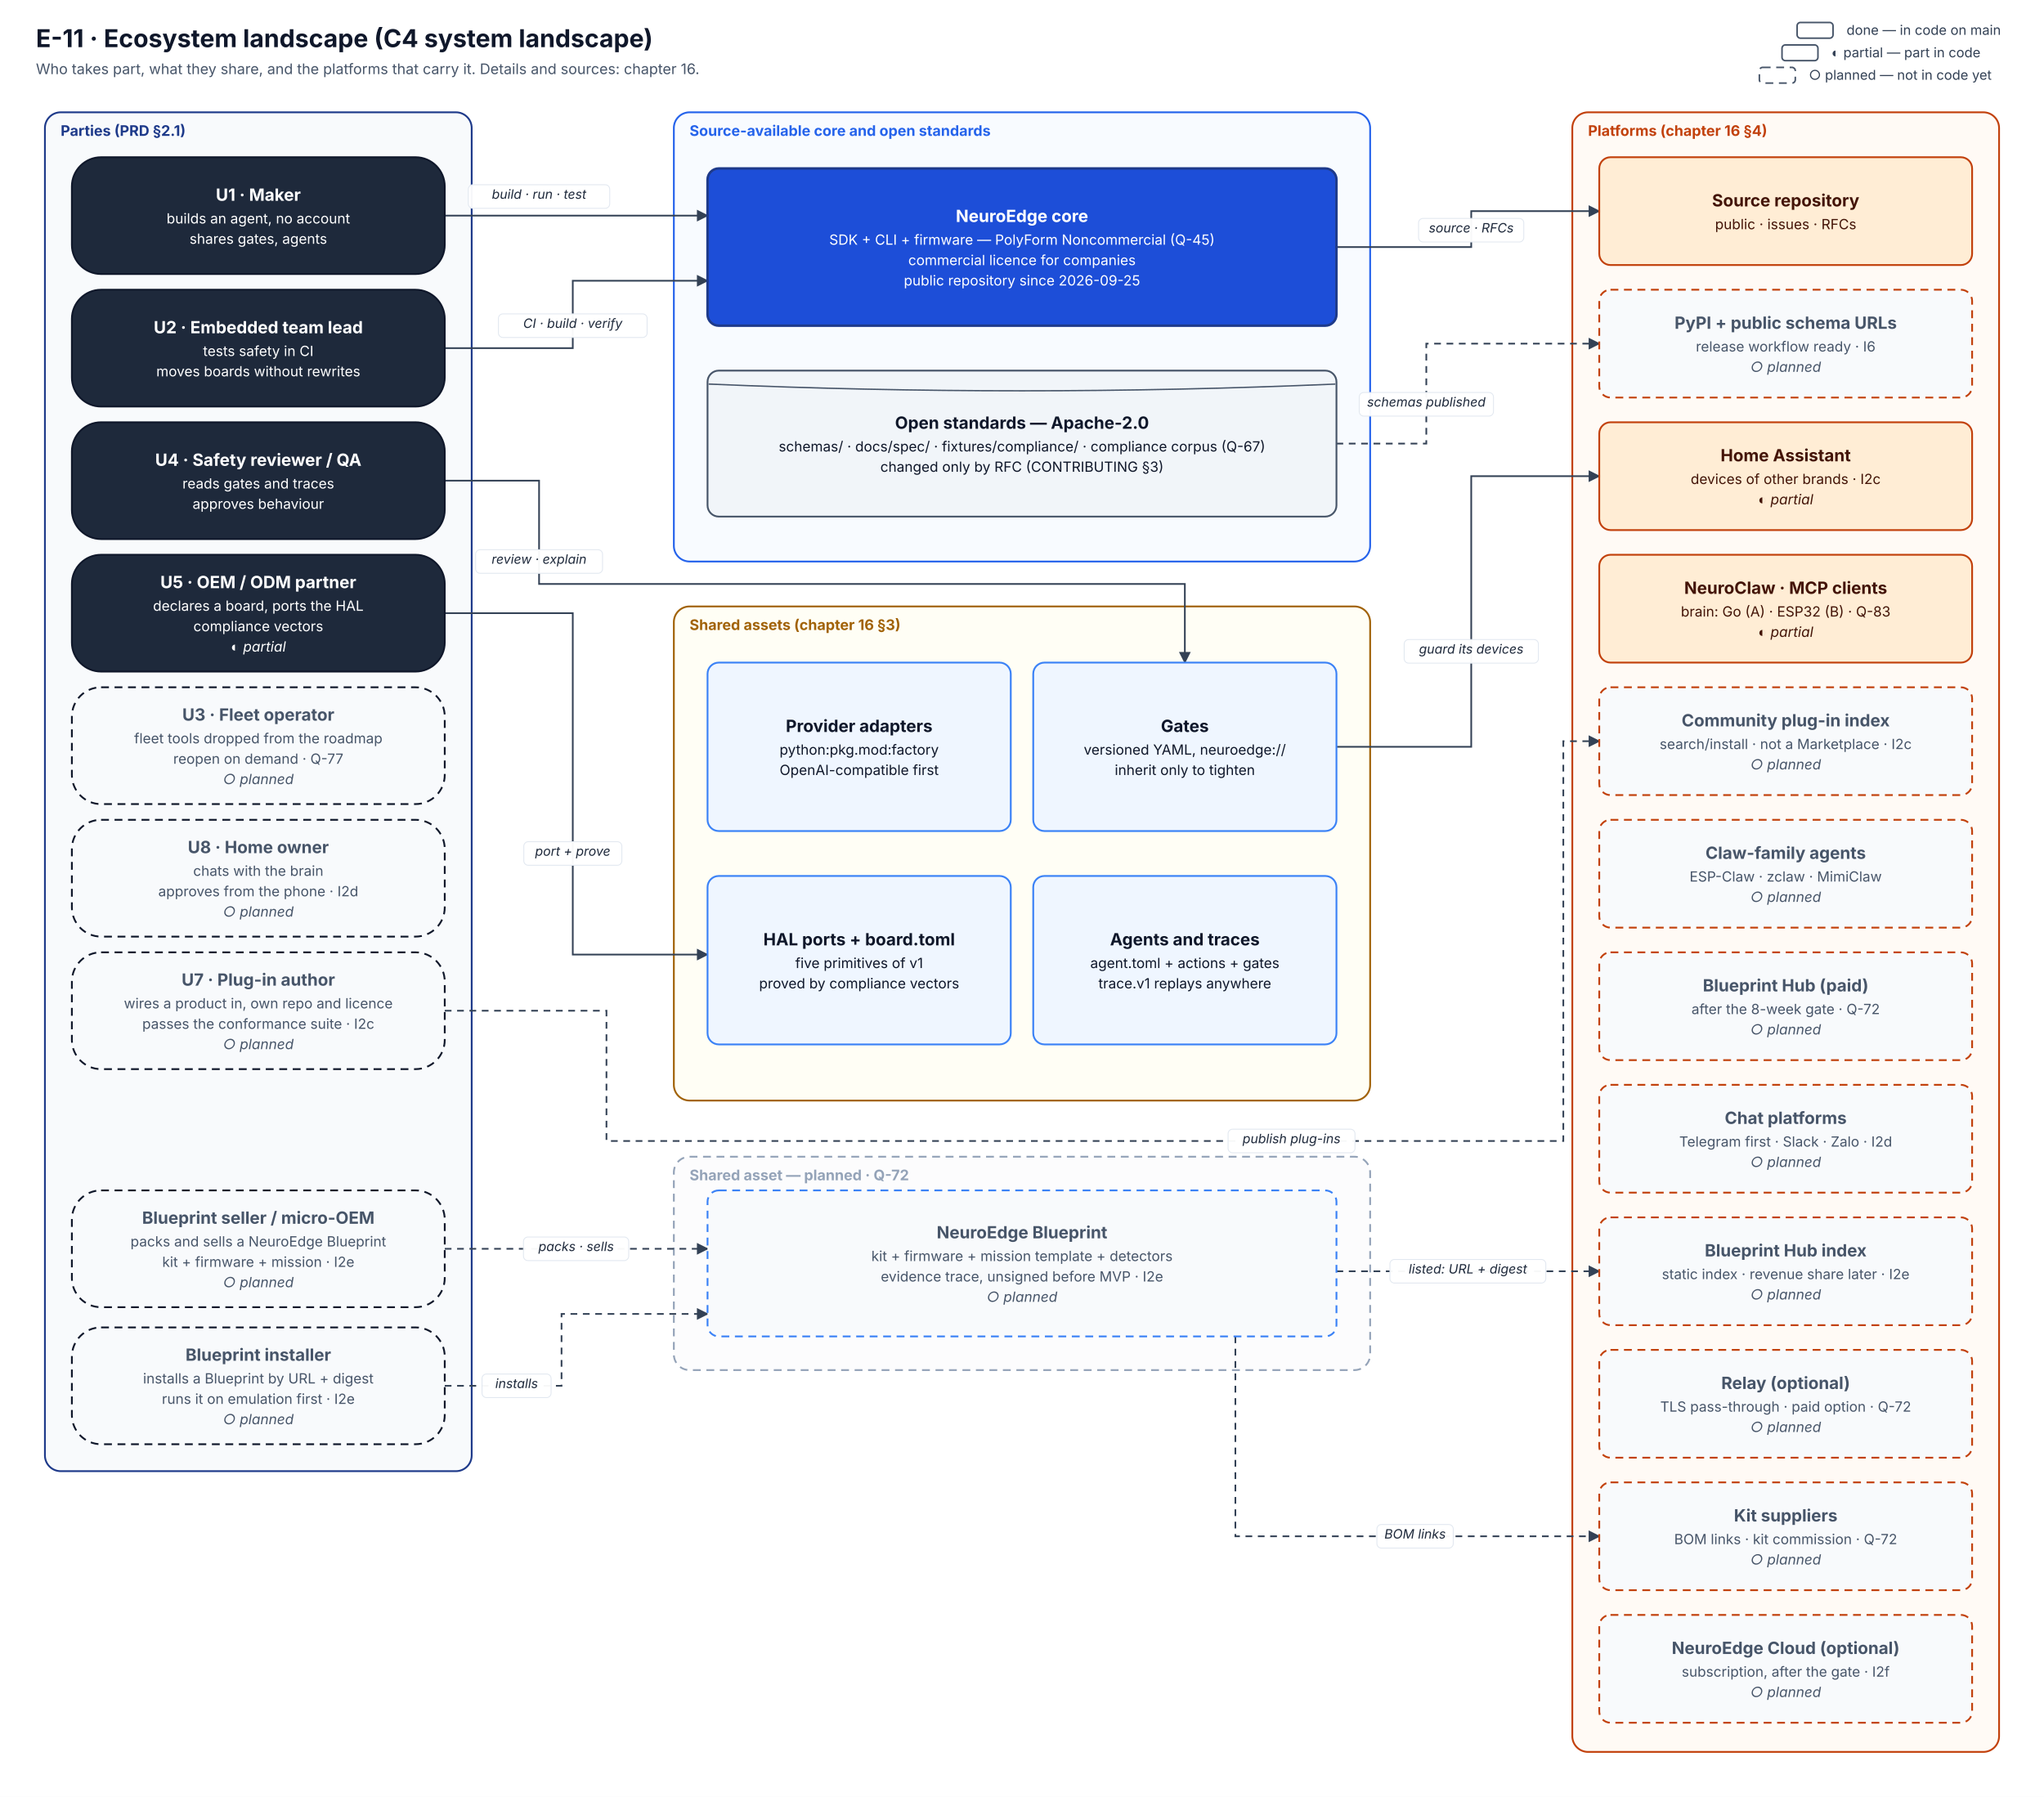
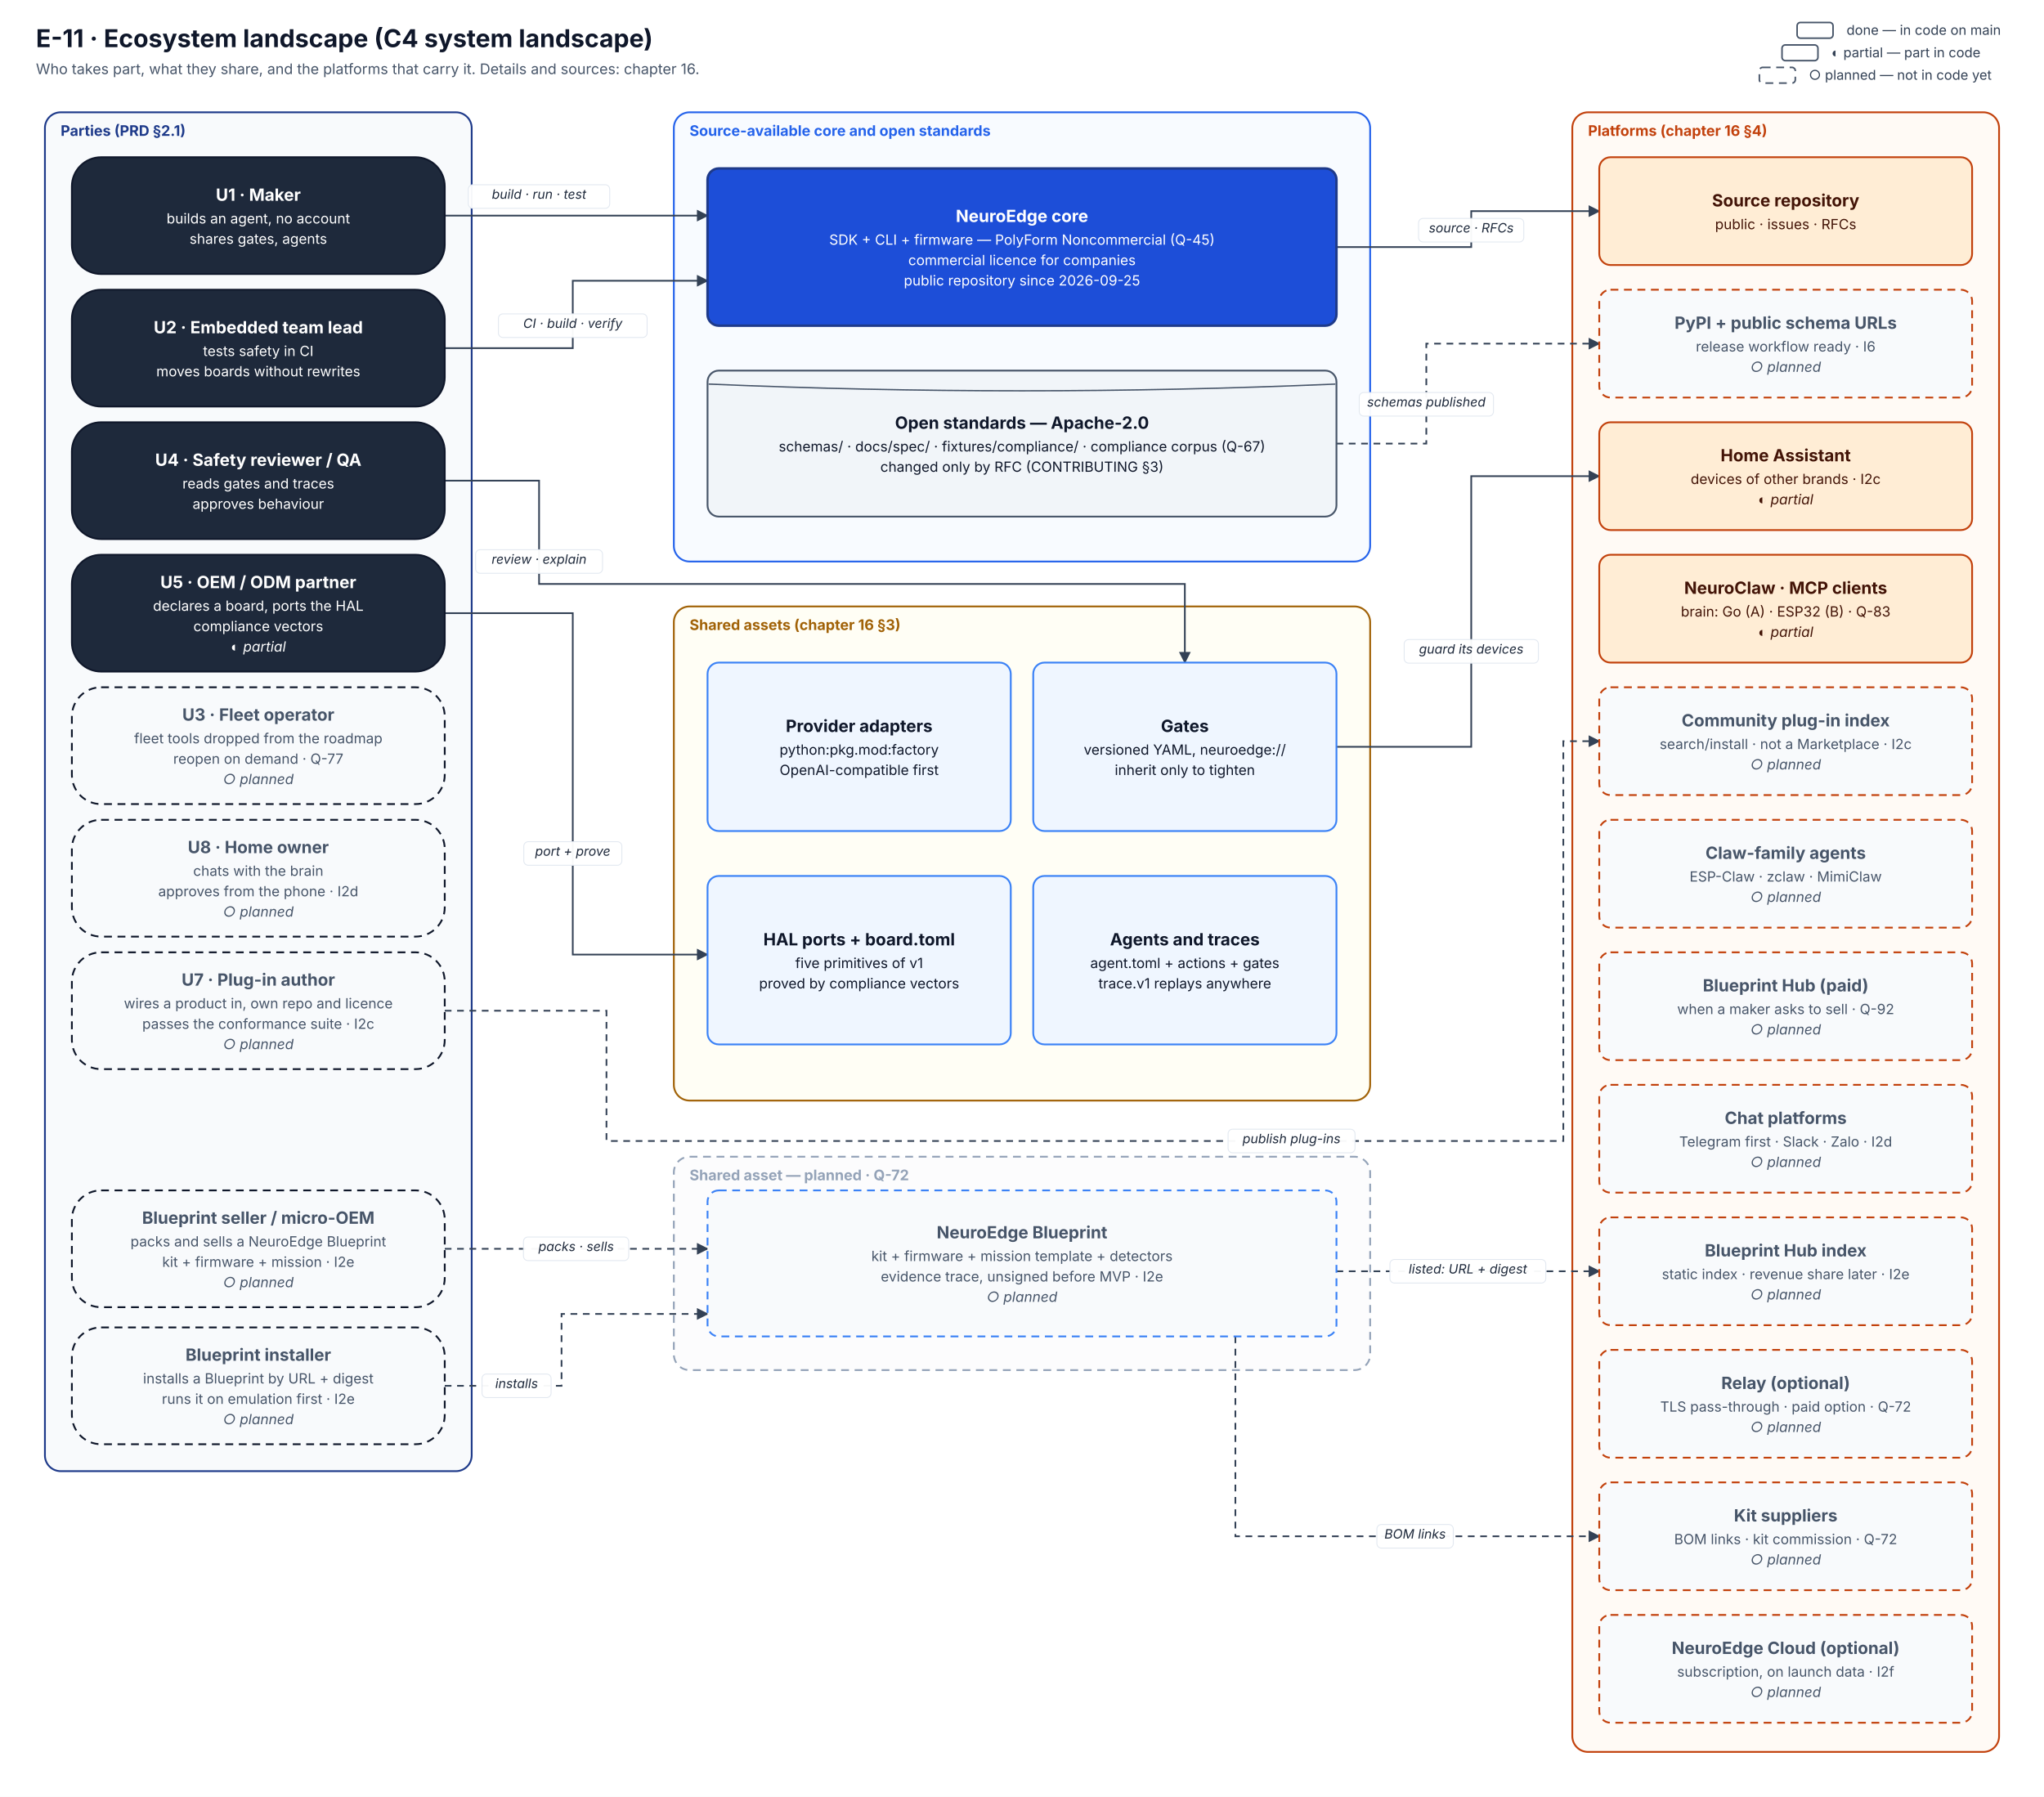
<svg xmlns="http://www.w3.org/2000/svg" viewBox="0 0 1820 1600" width="1820" height="1600" font-family="Inter, 'Segoe UI', system-ui, -apple-system, Roboto, Helvetica, Arial, sans-serif" role="img" aria-labelledby="E-11-ecosystem-title E-11-ecosystem-desc">
  <defs>
    <marker id="arr" viewBox="0 0 10 10" refX="9" refY="5" markerWidth="7" markerHeight="7" orient="auto-start-reverse">
      <path d="M0,0 L10,5 L0,10 z" fill="#334155" />
    </marker>
  </defs>
  <rect width="1820" height="1600" fill="#ffffff" />
  <text x="32.0" y="42.0" font-size="22" fill="#0f172a" text-anchor="start" font-weight="700">E-11 · Ecosystem landscape (C4 system landscape)</text>
  <text x="32.0" y="66.0" font-size="13" fill="#475569" text-anchor="start">Who takes part, what they share, and the platforms that carry it. Details and sources: chapter 16.</text>
  <rect x="40" y="100" width="380" height="1210" rx="14" fill="#f8fafc" stroke="#1e3a8a" stroke-width="1.6" />
  <text x="54.0" y="121.0" font-size="13" fill="#1e3a8a" text-anchor="start" font-weight="700">Parties (PRD §2.1)</text>
  <rect x="600" y="100" width="620" height="400" rx="14" fill="#f8fbff" stroke="#2563eb" stroke-width="1.6" />
  <text x="614.0" y="121.0" font-size="13" fill="#2563eb" text-anchor="start" font-weight="700">Source-available core and open standards</text>
  <rect x="600" y="540" width="620" height="440" rx="14" fill="#fffef5" stroke="#a16207" stroke-width="1.6" />
  <text x="614.0" y="561.0" font-size="13" fill="#a16207" text-anchor="start" font-weight="700">Shared assets (chapter 16 §3)</text>
  <rect x="600" y="1030" width="620" height="190" rx="14" fill="#fcfcfd" stroke="#94a3b8" stroke-width="1.6" stroke-dasharray="7 5" />
  <text x="614.0" y="1051.0" font-size="13" fill="#94a3b8" text-anchor="start" font-weight="700">Shared asset — planned · Q-72</text>
  <rect x="1400" y="100" width="380" height="1460" rx="14" fill="#fffaf5" stroke="#c2410c" stroke-width="1.6" />
  <text x="1414.0" y="121.0" font-size="13" fill="#c2410c" text-anchor="start" font-weight="700">Platforms (chapter 16 §4)</text>
  <path d="M396.0,192.0 L480.0,192.0 L630.0,192.0" fill="none" stroke="#334155" stroke-width="1.5" marker-end="url(#arr)" />
  <path d="M396.0,310.0 L510.0,310.0 L510.0,250.0 L630.0,250.0" fill="none" stroke="#334155" stroke-width="1.5" marker-end="url(#arr)" />
  <path d="M396.0,428.0 L480.0,428.0 L480.0,520.0 L1055.0,520.0 L1055.0,590.0" fill="none" stroke="#334155" stroke-width="1.5" marker-end="url(#arr)" />
  <path d="M396.0,546.0 L510.0,546.0 L510.0,850.0 L630.0,850.0" fill="none" stroke="#334155" stroke-width="1.5" marker-end="url(#arr)" />
  <path d="M396.0,900.0 L540.0,900.0 L540.0,1016.0 L1392.0,1016.0 L1392.0,660.0 L1424.0,660.0" fill="none" stroke="#334155" stroke-width="1.5" stroke-dasharray="6 5" marker-end="url(#arr)" />
  <path d="M1190.0,220.0 L1310.0,220.0 L1310.0,188.0 L1424.0,188.0" fill="none" stroke="#334155" stroke-width="1.5" marker-end="url(#arr)" />
  <path d="M1190.0,395.0 L1270.0,395.0 L1270.0,306.0 L1424.0,306.0" fill="none" stroke="#334155" stroke-width="1.5" stroke-dasharray="6 5" marker-end="url(#arr)" />
  <path d="M1190.0,665.0 L1310.0,665.0 L1310.0,424.0 L1424.0,424.0" fill="none" stroke="#334155" stroke-width="1.5" marker-end="url(#arr)" />
  <path d="M396.0,1112.0 L630.0,1112.0" fill="none" stroke="#334155" stroke-width="1.5" stroke-dasharray="6 5" marker-end="url(#arr)" />
  <path d="M396.0,1234.0 L500.0,1234.0 L500.0,1170.0 L630.0,1170.0" fill="none" stroke="#334155" stroke-width="1.5" stroke-dasharray="6 5" marker-end="url(#arr)" />
  <path d="M1190.0,1132.0 L1424.0,1132.0" fill="none" stroke="#334155" stroke-width="1.5" stroke-dasharray="6 5" marker-end="url(#arr)" />
  <path d="M1100.0,1190.0 L1100.0,1368.0 L1424.0,1368.0" fill="none" stroke="#334155" stroke-width="1.5" stroke-dasharray="6 5" marker-end="url(#arr)" />
  <rect x="64" y="140" width="332" height="104" rx="26" fill="#1e293b" stroke="#0f172a" stroke-width="1.6" />
  <text x="230.0" y="178.8" font-size="15" fill="#ffffff" text-anchor="middle" font-weight="700">U1 · Maker</text>
  <text x="230.0" y="199.0" font-size="12.5" fill="#ffffff" text-anchor="middle">builds an agent, no account</text>
  <text x="230.0" y="217.1" font-size="12.5" fill="#ffffff" text-anchor="middle">shares gates, agents</text>
  <rect x="64" y="258" width="332" height="104" rx="26" fill="#1e293b" stroke="#0f172a" stroke-width="1.6" />
  <text x="230.0" y="296.8" font-size="15" fill="#ffffff" text-anchor="middle" font-weight="700">U2 · Embedded team lead</text>
  <text x="230.0" y="317.0" font-size="12.5" fill="#ffffff" text-anchor="middle">tests safety in CI</text>
  <text x="230.0" y="335.1" font-size="12.5" fill="#ffffff" text-anchor="middle">moves boards without rewrites</text>
  <rect x="64" y="376" width="332" height="104" rx="26" fill="#1e293b" stroke="#0f172a" stroke-width="1.6" />
  <text x="230.0" y="414.8" font-size="15" fill="#ffffff" text-anchor="middle" font-weight="700">U4 · Safety reviewer / QA</text>
  <text x="230.0" y="435.0" font-size="12.5" fill="#ffffff" text-anchor="middle">reads gates and traces</text>
  <text x="230.0" y="453.1" font-size="12.5" fill="#ffffff" text-anchor="middle">approves behaviour</text>
  <rect x="64" y="494" width="332" height="104" rx="26" fill="#1e293b" stroke="#0f172a" stroke-width="1.6" />
  <text x="230.0" y="523.7" font-size="15" fill="#ffffff" text-anchor="middle" font-weight="700">U5 · OEM / ODM partner</text>
  <text x="230.0" y="543.9" font-size="12.5" fill="#ffffff" text-anchor="middle">declares a board, ports the HAL</text>
  <text x="230.0" y="562.1" font-size="12.5" fill="#ffffff" text-anchor="middle">compliance vectors</text>
  <text x="230.0" y="580.2" font-size="12.5" fill="#ffffff" text-anchor="middle" font-style="italic">◐ partial</text>
  <rect x="64" y="612" width="332" height="104" rx="26" fill="#f8fafc" stroke="#0f172a" stroke-width="1.6" stroke-dasharray="7 5" />
  <text x="230.0" y="641.7" font-size="15" fill="#475569" text-anchor="middle" font-weight="700">U3 · Fleet operator</text>
  <text x="230.0" y="661.9" font-size="12.5" fill="#475569" text-anchor="middle">fleet tools dropped from the roadmap</text>
  <text x="230.0" y="680.1" font-size="12.5" fill="#475569" text-anchor="middle">reopen on demand · Q-77</text>
  <text x="230.0" y="698.2" font-size="12.5" fill="#475569" text-anchor="middle" font-style="italic">○ planned</text>
  <rect x="64" y="730" width="332" height="104" rx="26" fill="#f8fafc" stroke="#0f172a" stroke-width="1.6" stroke-dasharray="7 5" />
  <text x="230.0" y="759.7" font-size="15" fill="#475569" text-anchor="middle" font-weight="700">U8 · Home owner</text>
  <text x="230.0" y="779.9" font-size="12.5" fill="#475569" text-anchor="middle">chats with the brain</text>
  <text x="230.0" y="798.1" font-size="12.5" fill="#475569" text-anchor="middle">approves from the phone · I2d</text>
  <text x="230.0" y="816.2" font-size="12.5" fill="#475569" text-anchor="middle" font-style="italic">○ planned</text>
  <rect x="64" y="848" width="332" height="104" rx="26" fill="#f8fafc" stroke="#0f172a" stroke-width="1.6" stroke-dasharray="7 5" />
  <text x="230.0" y="877.7" font-size="15" fill="#475569" text-anchor="middle" font-weight="700">U7 · Plug-in author</text>
  <text x="230.0" y="897.9" font-size="12.5" fill="#475569" text-anchor="middle">wires a product in, own repo and licence</text>
  <text x="230.0" y="916.1" font-size="12.5" fill="#475569" text-anchor="middle">passes the conformance suite · I2c</text>
  <text x="230.0" y="934.2" font-size="12.5" fill="#475569" text-anchor="middle" font-style="italic">○ planned</text>
  <rect x="64" y="1060" width="332" height="104" rx="26" fill="#f8fafc" stroke="#0f172a" stroke-width="1.6" stroke-dasharray="7 5" />
  <text x="230.0" y="1089.7" font-size="15" fill="#475569" text-anchor="middle" font-weight="700">Blueprint seller / micro-OEM</text>
  <text x="230.0" y="1109.9" font-size="12.5" fill="#475569" text-anchor="middle">packs and sells a NeuroEdge Blueprint</text>
  <text x="230.0" y="1128.1" font-size="12.5" fill="#475569" text-anchor="middle">kit + firmware + mission · I2e</text>
  <text x="230.0" y="1146.2" font-size="12.5" fill="#475569" text-anchor="middle" font-style="italic">○ planned</text>
  <rect x="64" y="1182" width="332" height="104" rx="26" fill="#f8fafc" stroke="#0f172a" stroke-width="1.6" stroke-dasharray="7 5" />
  <text x="230.0" y="1211.7" font-size="15" fill="#475569" text-anchor="middle" font-weight="700">Blueprint installer</text>
  <text x="230.0" y="1231.9" font-size="12.5" fill="#475569" text-anchor="middle">installs a Blueprint by URL + digest</text>
  <text x="230.0" y="1250.1" font-size="12.5" fill="#475569" text-anchor="middle">runs it on emulation first · I2e</text>
  <text x="230.0" y="1268.2" font-size="12.5" fill="#475569" text-anchor="middle" font-style="italic">○ planned</text>
  <rect x="630" y="150" width="560" height="140" rx="10" fill="#1d4ed8" stroke="#1e3a8a" stroke-width="2.2" />
  <text x="910.0" y="197.7" font-size="15" fill="#ffffff" text-anchor="middle" font-weight="700">NeuroEdge core</text>
  <text x="910.0" y="217.9" font-size="12.5" fill="#ffffff" text-anchor="middle">SDK + CLI + firmware — PolyForm Noncommercial (Q-45)</text>
  <text x="910.0" y="236.1" font-size="12.5" fill="#ffffff" text-anchor="middle">commercial licence for companies</text>
  <text x="910.0" y="254.2" font-size="12.5" fill="#ffffff" text-anchor="middle">public repository since 2026-09-25</text>
  <rect x="630" y="330" width="560" height="130" rx="10" fill="#f1f5f9" stroke="#475569" stroke-width="1.6" />
  <path d="M631,342 Q910.0,354 1189,342" fill="none" stroke="#475569" stroke-width="1.2" />
  <text x="910.0" y="381.8" font-size="15" fill="#0f172a" text-anchor="middle" font-weight="700">Open standards — Apache-2.0</text>
  <text x="910.0" y="402.0" font-size="12.5" fill="#0f172a" text-anchor="middle">schemas/ · docs/spec/ · fixtures/compliance/ · compliance corpus (Q-67)</text>
  <text x="910.0" y="420.1" font-size="12.5" fill="#0f172a" text-anchor="middle">changed only by RFC (CONTRIBUTING §3)</text>
  <rect x="630" y="590" width="270" height="150" rx="10" fill="#eff6ff" stroke="#3b82f6" stroke-width="1.6" />
  <text x="765.0" y="651.8" font-size="15" fill="#0f172a" text-anchor="middle" font-weight="700">Provider adapters</text>
  <text x="765.0" y="672.0" font-size="12.5" fill="#0f172a" text-anchor="middle">python:pkg.mod:factory</text>
  <text x="765.0" y="690.1" font-size="12.5" fill="#0f172a" text-anchor="middle">OpenAI-compatible first</text>
  <rect x="920" y="590" width="270" height="150" rx="10" fill="#eff6ff" stroke="#3b82f6" stroke-width="1.6" />
  <text x="1055.0" y="651.8" font-size="15" fill="#0f172a" text-anchor="middle" font-weight="700">Gates</text>
  <text x="1055.0" y="672.0" font-size="12.5" fill="#0f172a" text-anchor="middle">versioned YAML, neuroedge://</text>
  <text x="1055.0" y="690.1" font-size="12.5" fill="#0f172a" text-anchor="middle">inherit only to tighten</text>
  <rect x="630" y="780" width="270" height="150" rx="10" fill="#eff6ff" stroke="#3b82f6" stroke-width="1.6" />
  <text x="765.0" y="841.8" font-size="15" fill="#0f172a" text-anchor="middle" font-weight="700">HAL ports + board.toml</text>
  <text x="765.0" y="862.0" font-size="12.5" fill="#0f172a" text-anchor="middle">five primitives of v1</text>
  <text x="765.0" y="880.1" font-size="12.5" fill="#0f172a" text-anchor="middle">proved by compliance vectors</text>
  <rect x="920" y="780" width="270" height="150" rx="10" fill="#eff6ff" stroke="#3b82f6" stroke-width="1.6" />
  <text x="1055.0" y="841.8" font-size="15" fill="#0f172a" text-anchor="middle" font-weight="700">Agents and traces</text>
  <text x="1055.0" y="862.0" font-size="12.5" fill="#0f172a" text-anchor="middle">agent.toml + actions + gates</text>
  <text x="1055.0" y="880.1" font-size="12.5" fill="#0f172a" text-anchor="middle">trace.v1 replays anywhere</text>
  <rect x="630" y="1060" width="560" height="130" rx="10" fill="#f8fafc" stroke="#3b82f6" stroke-width="1.6" stroke-dasharray="7 5" />
  <text x="910.0" y="1102.7" font-size="15" fill="#475569" text-anchor="middle" font-weight="700">NeuroEdge Blueprint</text>
  <text x="910.0" y="1122.9" font-size="12.5" fill="#475569" text-anchor="middle">kit + firmware + mission template + detectors</text>
  <text x="910.0" y="1141.1" font-size="12.5" fill="#475569" text-anchor="middle">evidence trace, unsigned before MVP · I2e</text>
  <text x="910.0" y="1159.2" font-size="12.5" fill="#475569" text-anchor="middle" font-style="italic">○ planned</text>
  <rect x="1424" y="140" width="332" height="96" rx="10" fill="#ffedd5" stroke="#c2410c" stroke-width="1.6" />
  <text x="1590.0" y="183.8" font-size="15" fill="#431407" text-anchor="middle" font-weight="700">Source repository</text>
  <text x="1590.0" y="204.1" font-size="12.5" fill="#431407" text-anchor="middle">public · issues · RFCs</text>
  <rect x="1424" y="258" width="332" height="96" rx="10" fill="#f8fafc" stroke="#c2410c" stroke-width="1.6" stroke-dasharray="7 5" />
  <text x="1590.0" y="292.8" font-size="15" fill="#475569" text-anchor="middle" font-weight="700">PyPI + public schema URLs</text>
  <text x="1590.0" y="313.0" font-size="12.5" fill="#475569" text-anchor="middle">release workflow ready · I6</text>
  <text x="1590.0" y="331.1" font-size="12.5" fill="#475569" text-anchor="middle" font-style="italic">○ planned</text>
  <rect x="1424" y="376" width="332" height="96" rx="10" fill="#ffedd5" stroke="#c2410c" stroke-width="1.6" />
  <text x="1590.0" y="410.8" font-size="15" fill="#431407" text-anchor="middle" font-weight="700">Home Assistant</text>
  <text x="1590.0" y="431.0" font-size="12.5" fill="#431407" text-anchor="middle">devices of other brands · I2c</text>
  <text x="1590.0" y="449.1" font-size="12.5" fill="#431407" text-anchor="middle" font-style="italic">◐ partial</text>
  <rect x="1424" y="494" width="332" height="96" rx="10" fill="#ffedd5" stroke="#c2410c" stroke-width="1.6" />
  <text x="1590.0" y="528.8" font-size="15" fill="#431407" text-anchor="middle" font-weight="700">NeuroClaw · MCP clients</text>
  <text x="1590.0" y="549.0" font-size="12.5" fill="#431407" text-anchor="middle">brain: Go (A) · ESP32 (B) · Q-83</text>
  <text x="1590.0" y="567.1" font-size="12.5" fill="#431407" text-anchor="middle" font-style="italic">◐ partial</text>
  <rect x="1424" y="612" width="332" height="96" rx="10" fill="#f8fafc" stroke="#c2410c" stroke-width="1.6" stroke-dasharray="7 5" />
  <text x="1590.0" y="646.8" font-size="15" fill="#475569" text-anchor="middle" font-weight="700">Community plug-in index</text>
  <text x="1590.0" y="667.0" font-size="12.5" fill="#475569" text-anchor="middle">search/install · not a Marketplace · I2c</text>
  <text x="1590.0" y="685.1" font-size="12.5" fill="#475569" text-anchor="middle" font-style="italic">○ planned</text>
  <rect x="1424" y="730" width="332" height="96" rx="10" fill="#f8fafc" stroke="#c2410c" stroke-width="1.6" stroke-dasharray="7 5" />
  <text x="1590.0" y="764.8" font-size="15" fill="#475569" text-anchor="middle" font-weight="700">Claw-family agents</text>
  <text x="1590.0" y="785.0" font-size="12.5" fill="#475569" text-anchor="middle">ESP-Claw · zclaw · MimiClaw</text>
  <text x="1590.0" y="803.1" font-size="12.5" fill="#475569" text-anchor="middle" font-style="italic">○ planned</text>
  <rect x="1424" y="848" width="332" height="96" rx="10" fill="#f8fafc" stroke="#c2410c" stroke-width="1.6" stroke-dasharray="7 5" />
  <text x="1590.0" y="882.8" font-size="15" fill="#475569" text-anchor="middle" font-weight="700">Blueprint Hub (paid)</text>
-   <text x="1590.0" y="903.0" font-size="12.5" fill="#475569" text-anchor="middle">after the 8-week gate · Q-72</text>
+   <text x="1590.0" y="903.0" font-size="12.5" fill="#475569" text-anchor="middle">when a maker asks to sell · Q-92</text>
  <text x="1590.0" y="921.1" font-size="12.5" fill="#475569" text-anchor="middle" font-style="italic">○ planned</text>
  <rect x="1424" y="966" width="332" height="96" rx="10" fill="#f8fafc" stroke="#c2410c" stroke-width="1.6" stroke-dasharray="7 5" />
  <text x="1590.0" y="1000.8" font-size="15" fill="#475569" text-anchor="middle" font-weight="700">Chat platforms</text>
  <text x="1590.0" y="1021.0" font-size="12.5" fill="#475569" text-anchor="middle">Telegram first · Slack · Zalo · I2d</text>
  <text x="1590.0" y="1039.1" font-size="12.5" fill="#475569" text-anchor="middle" font-style="italic">○ planned</text>
  <rect x="1424" y="1084" width="332" height="96" rx="10" fill="#f8fafc" stroke="#c2410c" stroke-width="1.6" stroke-dasharray="7 5" />
  <text x="1590.0" y="1118.8" font-size="15" fill="#475569" text-anchor="middle" font-weight="700">Blueprint Hub index</text>
  <text x="1590.0" y="1139.0" font-size="12.5" fill="#475569" text-anchor="middle">static index · revenue share later · I2e</text>
  <text x="1590.0" y="1157.1" font-size="12.5" fill="#475569" text-anchor="middle" font-style="italic">○ planned</text>
  <rect x="1424" y="1202" width="332" height="96" rx="10" fill="#f8fafc" stroke="#c2410c" stroke-width="1.6" stroke-dasharray="7 5" />
  <text x="1590.0" y="1236.8" font-size="15" fill="#475569" text-anchor="middle" font-weight="700">Relay (optional)</text>
  <text x="1590.0" y="1257.0" font-size="12.5" fill="#475569" text-anchor="middle">TLS pass-through · paid option · Q-72</text>
  <text x="1590.0" y="1275.1" font-size="12.5" fill="#475569" text-anchor="middle" font-style="italic">○ planned</text>
  <rect x="1424" y="1320" width="332" height="96" rx="10" fill="#f8fafc" stroke="#c2410c" stroke-width="1.6" stroke-dasharray="7 5" />
  <text x="1590.0" y="1354.8" font-size="15" fill="#475569" text-anchor="middle" font-weight="700">Kit suppliers</text>
  <text x="1590.0" y="1375.0" font-size="12.5" fill="#475569" text-anchor="middle">BOM links · kit commission · Q-72</text>
  <text x="1590.0" y="1393.1" font-size="12.5" fill="#475569" text-anchor="middle" font-style="italic">○ planned</text>
  <rect x="1424" y="1438" width="332" height="96" rx="10" fill="#f8fafc" stroke="#c2410c" stroke-width="1.6" stroke-dasharray="7 5" />
  <text x="1590.0" y="1472.8" font-size="15" fill="#475569" text-anchor="middle" font-weight="700">NeuroEdge Cloud (optional)</text>
-   <text x="1590.0" y="1493.0" font-size="12.5" fill="#475569" text-anchor="middle">subscription, after the gate · I2f</text>
+   <text x="1590.0" y="1493.0" font-size="12.5" fill="#475569" text-anchor="middle">subscription, on launch data · I2f</text>
  <text x="1590.0" y="1511.1" font-size="12.5" fill="#475569" text-anchor="middle" font-style="italic">○ planned</text>
  <rect x="417.0" y="164.5" width="125.9" height="21.0" rx="4" fill="#ffffff" fill-opacity="0.96" stroke="#e2e8f0" stroke-width="0.8" />
  <text x="480.0" y="177.0" font-size="11.5" fill="#1e293b" text-anchor="middle" font-style="italic">build · run · test</text>
  <rect x="443.8" y="279.5" width="132.4" height="21.0" rx="4" fill="#ffffff" fill-opacity="0.96" stroke="#e2e8f0" stroke-width="0.8" />
  <text x="510.0" y="292.0" font-size="11.5" fill="#1e293b" text-anchor="middle" font-style="italic">CI · build · verify</text>
  <rect x="423.5" y="489.5" width="113.0" height="21.0" rx="4" fill="#ffffff" fill-opacity="0.96" stroke="#e2e8f0" stroke-width="0.8" />
  <text x="480.0" y="502.0" font-size="11.5" fill="#1e293b" text-anchor="middle" font-style="italic">review · explain</text>
  <rect x="466.4" y="749.5" width="87.3" height="21.0" rx="4" fill="#ffffff" fill-opacity="0.96" stroke="#e2e8f0" stroke-width="0.8" />
  <text x="510.0" y="762.0" font-size="11.5" fill="#1e293b" text-anchor="middle" font-style="italic">port + prove</text>
  <rect x="1093.5" y="1005.5" width="113.0" height="21.0" rx="4" fill="#ffffff" fill-opacity="0.96" stroke="#e2e8f0" stroke-width="0.8" />
  <text x="1150.0" y="1018.0" font-size="11.5" fill="#1e293b" text-anchor="middle" font-style="italic">publish plug-ins</text>
  <rect x="1263.1" y="194.5" width="93.7" height="21.0" rx="4" fill="#ffffff" fill-opacity="0.96" stroke="#e2e8f0" stroke-width="0.8" />
  <text x="1310.0" y="207.0" font-size="11.5" fill="#1e293b" text-anchor="middle" font-style="italic">source · RFCs</text>
  <rect x="1210.3" y="349.5" width="119.5" height="21.0" rx="4" fill="#ffffff" fill-opacity="0.96" stroke="#e2e8f0" stroke-width="0.8" />
  <text x="1270.0" y="362.0" font-size="11.5" fill="#1e293b" text-anchor="middle" font-style="italic">schemas published</text>
  <rect x="1250.3" y="569.5" width="119.5" height="21.0" rx="4" fill="#ffffff" fill-opacity="0.96" stroke="#e2e8f0" stroke-width="0.8" />
  <text x="1310.0" y="582.0" font-size="11.5" fill="#1e293b" text-anchor="middle" font-style="italic">guard its devices</text>
  <rect x="466.1" y="1101.5" width="93.7" height="21.0" rx="4" fill="#ffffff" fill-opacity="0.96" stroke="#e2e8f0" stroke-width="0.8" />
  <text x="513.0" y="1114.0" font-size="11.5" fill="#1e293b" text-anchor="middle" font-style="italic">packs · sells</text>
  <rect x="429.2" y="1223.5" width="61.5" height="21.0" rx="4" fill="#ffffff" fill-opacity="0.96" stroke="#e2e8f0" stroke-width="0.8" />
  <text x="460.0" y="1236.0" font-size="11.5" fill="#1e293b" text-anchor="middle" font-style="italic">installs</text>
  <rect x="1237.6" y="1121.5" width="138.8" height="21.0" rx="4" fill="#ffffff" fill-opacity="0.96" stroke="#e2e8f0" stroke-width="0.8" />
  <text x="1307.0" y="1134.0" font-size="11.5" fill="#1e293b" text-anchor="middle" font-style="italic">listed: URL + digest</text>
  <rect x="1226.0" y="1357.5" width="68.0" height="21.0" rx="4" fill="#ffffff" fill-opacity="0.96" stroke="#e2e8f0" stroke-width="0.8" />
  <text x="1260.0" y="1370.0" font-size="11.5" fill="#1e293b" text-anchor="middle" font-style="italic">BOM links</text>
  <rect x="1566.56" y="60" width="32" height="14" rx="3" fill="#ffffff" stroke="#475569" stroke-width="1.4" stroke-dasharray="7 5" />
  <text x="1610.6" y="71.0" font-size="12" fill="#334155" text-anchor="start">○ planned — not in code yet</text>
  <rect x="1586.72" y="40" width="32" height="14" rx="3" fill="#ffffff" stroke="#475569" stroke-width="1.4" />
  <text x="1630.7" y="51.0" font-size="12" fill="#334155" text-anchor="start">◐ partial — part in code</text>
  <rect x="1600.16" y="20" width="32" height="14" rx="3" fill="#ffffff" stroke="#475569" stroke-width="1.4" />
  <text x="1644.2" y="31.0" font-size="12" fill="#334155" text-anchor="start">done — in code on main</text>
</svg>
